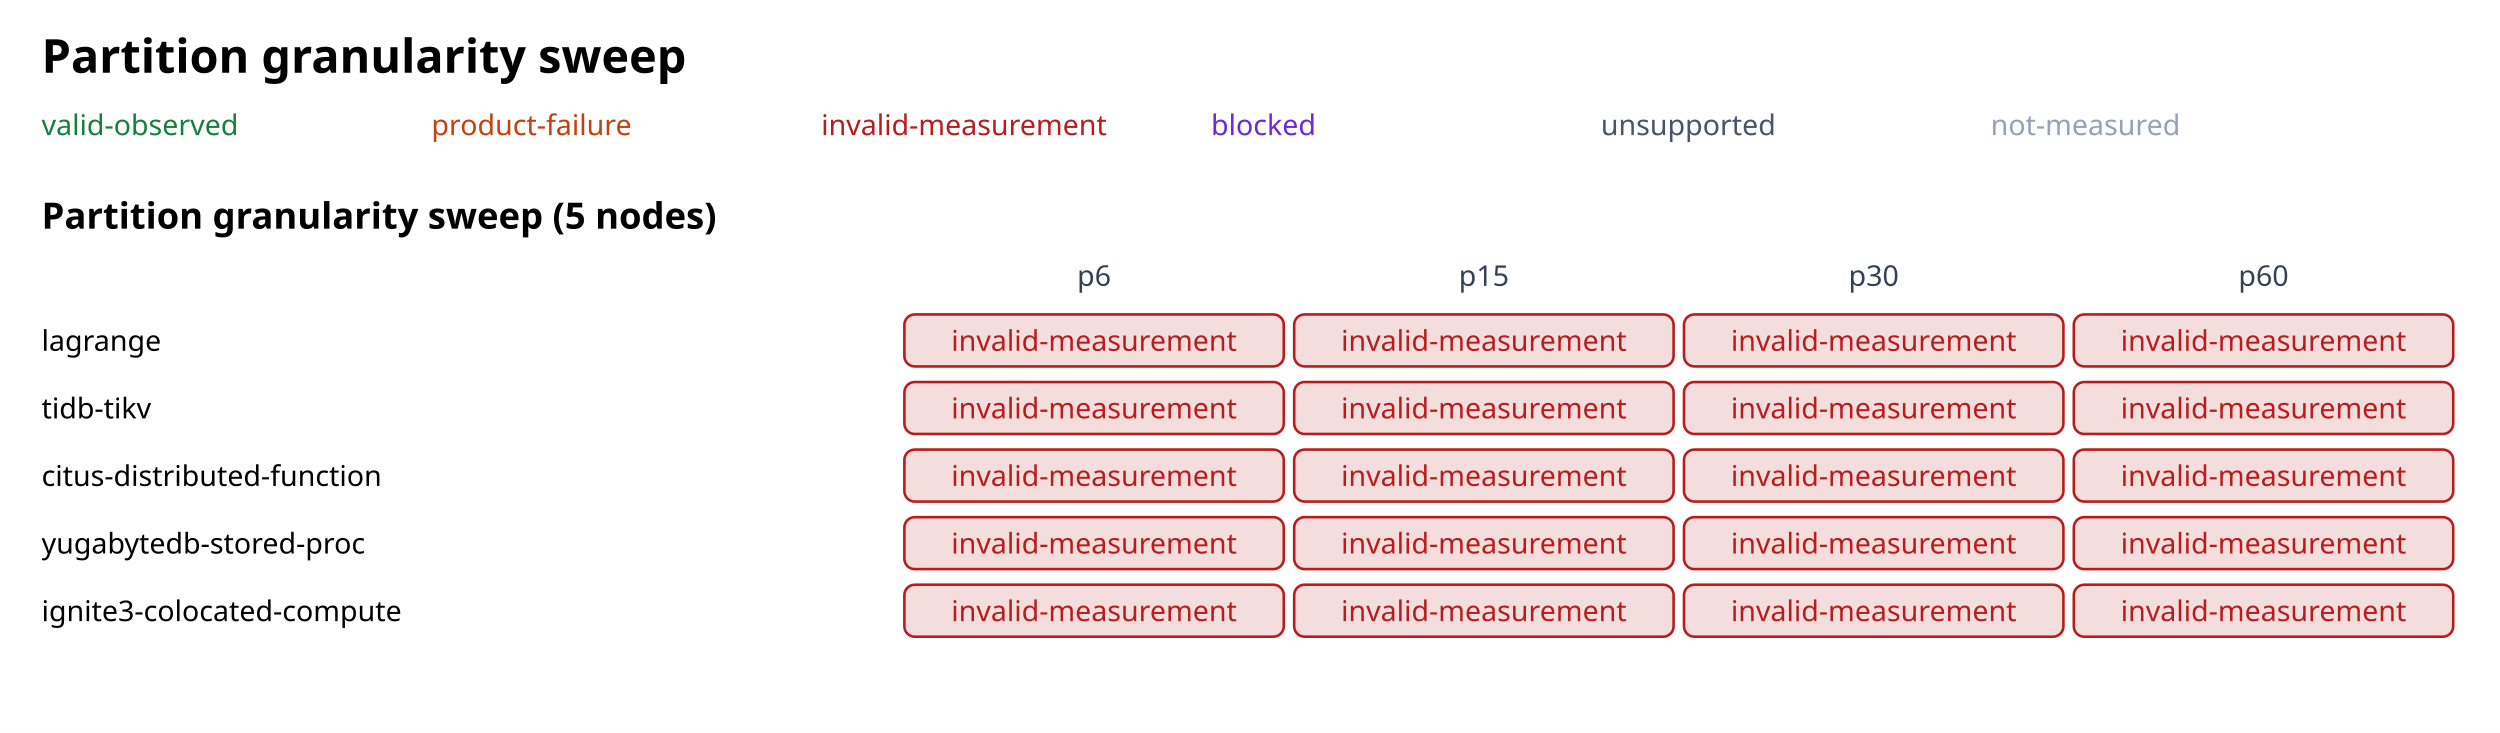
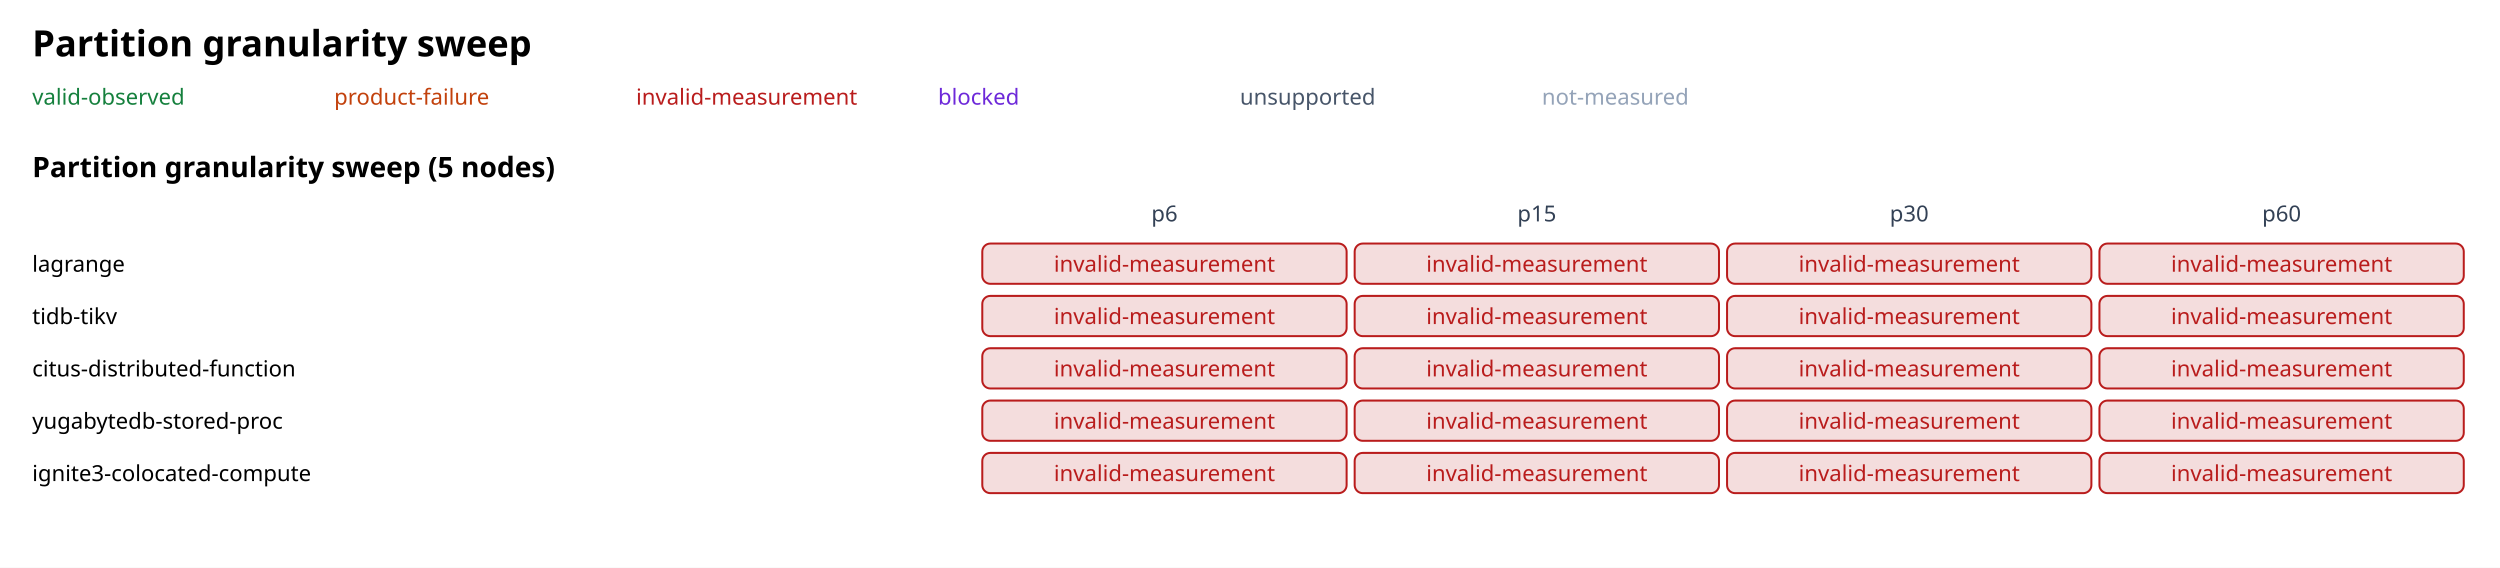
- <svg xmlns="http://www.w3.org/2000/svg" width="962" height="282" viewBox="0 0 962 282" font-family="sans-serif">
+ <svg xmlns="http://www.w3.org/2000/svg" width="1242" height="282" viewBox="0 0 1242 282" font-family="sans-serif">
  <rect width="100%" height="100%" fill="#ffffff" />
  <text x="16" y="28" font-size="18" font-weight="700">Partition granularity sweep</text>
  <text x="16" y="52" font-size="11" fill="#15803d">valid-observed</text>
  <text x="166" y="52" font-size="11" fill="#c2410c">product-failure</text>
  <text x="316" y="52" font-size="11" fill="#b91c1c">invalid-measurement</text>
  <text x="466" y="52" font-size="11" fill="#6d28d9">blocked</text>
  <text x="616" y="52" font-size="11" fill="#475569">unsupported</text>
  <text x="766" y="52" font-size="11" fill="#94a3b8">not-measured</text>
  <text x="16" y="88" font-size="14" font-weight="600">Partition granularity sweep (5 nodes)</text>
-   <text x="421" y="110" text-anchor="middle" font-size="11" fill="#334155">p6</text>
-   <text x="571" y="110" text-anchor="middle" font-size="11" fill="#334155">p15</text>
-   <text x="721" y="110" text-anchor="middle" font-size="11" fill="#334155">p30</text>
-   <text x="871" y="110" text-anchor="middle" font-size="11" fill="#334155">p60</text>
+   <text x="578.5" y="110" text-anchor="middle" font-size="11" fill="#334155">p6</text>
+   <text x="763.5" y="110" text-anchor="middle" font-size="11" fill="#334155">p15</text>
+   <text x="948.5" y="110" text-anchor="middle" font-size="11" fill="#334155">p30</text>
+   <text x="1133.5" y="110" text-anchor="middle" font-size="11" fill="#334155">p60</text>
  <text x="16" y="135" font-size="11">lagrange</text>
  <g>
-     <rect x="348" y="121" width="146" height="20" rx="4" fill="#b91c1c" fill-opacity="0.15" stroke="#b91c1c" />
-     <text x="421" y="135" text-anchor="middle" font-size="11" fill="#b91c1c">invalid-measurement</text>
+     <rect x="488" y="121" width="181" height="20" rx="4" fill="#b91c1c" fill-opacity="0.15" stroke="#b91c1c" />
+     <text x="578.5" y="135" text-anchor="middle" font-size="11" fill="#b91c1c">invalid-measurement</text>
  </g>
  <g>
-     <rect x="498" y="121" width="146" height="20" rx="4" fill="#b91c1c" fill-opacity="0.15" stroke="#b91c1c" />
-     <text x="571" y="135" text-anchor="middle" font-size="11" fill="#b91c1c">invalid-measurement</text>
+     <rect x="673" y="121" width="181" height="20" rx="4" fill="#b91c1c" fill-opacity="0.15" stroke="#b91c1c" />
+     <text x="763.5" y="135" text-anchor="middle" font-size="11" fill="#b91c1c">invalid-measurement</text>
  </g>
  <g>
-     <rect x="648" y="121" width="146" height="20" rx="4" fill="#b91c1c" fill-opacity="0.15" stroke="#b91c1c" />
-     <text x="721" y="135" text-anchor="middle" font-size="11" fill="#b91c1c">invalid-measurement</text>
+     <rect x="858" y="121" width="181" height="20" rx="4" fill="#b91c1c" fill-opacity="0.15" stroke="#b91c1c" />
+     <text x="948.5" y="135" text-anchor="middle" font-size="11" fill="#b91c1c">invalid-measurement</text>
  </g>
  <g>
-     <rect x="798" y="121" width="146" height="20" rx="4" fill="#b91c1c" fill-opacity="0.15" stroke="#b91c1c" />
-     <text x="871" y="135" text-anchor="middle" font-size="11" fill="#b91c1c">invalid-measurement</text>
+     <rect x="1043" y="121" width="181" height="20" rx="4" fill="#b91c1c" fill-opacity="0.15" stroke="#b91c1c" />
+     <text x="1133.5" y="135" text-anchor="middle" font-size="11" fill="#b91c1c">invalid-measurement</text>
  </g>
  <text x="16" y="161" font-size="11">tidb-tikv</text>
  <g>
-     <rect x="348" y="147" width="146" height="20" rx="4" fill="#b91c1c" fill-opacity="0.15" stroke="#b91c1c" />
-     <text x="421" y="161" text-anchor="middle" font-size="11" fill="#b91c1c">invalid-measurement</text>
+     <rect x="488" y="147" width="181" height="20" rx="4" fill="#b91c1c" fill-opacity="0.15" stroke="#b91c1c" />
+     <text x="578.5" y="161" text-anchor="middle" font-size="11" fill="#b91c1c">invalid-measurement</text>
  </g>
  <g>
-     <rect x="498" y="147" width="146" height="20" rx="4" fill="#b91c1c" fill-opacity="0.15" stroke="#b91c1c" />
-     <text x="571" y="161" text-anchor="middle" font-size="11" fill="#b91c1c">invalid-measurement</text>
+     <rect x="673" y="147" width="181" height="20" rx="4" fill="#b91c1c" fill-opacity="0.15" stroke="#b91c1c" />
+     <text x="763.5" y="161" text-anchor="middle" font-size="11" fill="#b91c1c">invalid-measurement</text>
  </g>
  <g>
-     <rect x="648" y="147" width="146" height="20" rx="4" fill="#b91c1c" fill-opacity="0.15" stroke="#b91c1c" />
-     <text x="721" y="161" text-anchor="middle" font-size="11" fill="#b91c1c">invalid-measurement</text>
+     <rect x="858" y="147" width="181" height="20" rx="4" fill="#b91c1c" fill-opacity="0.15" stroke="#b91c1c" />
+     <text x="948.5" y="161" text-anchor="middle" font-size="11" fill="#b91c1c">invalid-measurement</text>
  </g>
  <g>
-     <rect x="798" y="147" width="146" height="20" rx="4" fill="#b91c1c" fill-opacity="0.15" stroke="#b91c1c" />
-     <text x="871" y="161" text-anchor="middle" font-size="11" fill="#b91c1c">invalid-measurement</text>
+     <rect x="1043" y="147" width="181" height="20" rx="4" fill="#b91c1c" fill-opacity="0.15" stroke="#b91c1c" />
+     <text x="1133.5" y="161" text-anchor="middle" font-size="11" fill="#b91c1c">invalid-measurement</text>
  </g>
  <text x="16" y="187" font-size="11">citus-distributed-function</text>
  <g>
-     <rect x="348" y="173" width="146" height="20" rx="4" fill="#b91c1c" fill-opacity="0.15" stroke="#b91c1c" />
-     <text x="421" y="187" text-anchor="middle" font-size="11" fill="#b91c1c">invalid-measurement</text>
+     <rect x="488" y="173" width="181" height="20" rx="4" fill="#b91c1c" fill-opacity="0.15" stroke="#b91c1c" />
+     <text x="578.5" y="187" text-anchor="middle" font-size="11" fill="#b91c1c">invalid-measurement</text>
  </g>
  <g>
-     <rect x="498" y="173" width="146" height="20" rx="4" fill="#b91c1c" fill-opacity="0.15" stroke="#b91c1c" />
-     <text x="571" y="187" text-anchor="middle" font-size="11" fill="#b91c1c">invalid-measurement</text>
+     <rect x="673" y="173" width="181" height="20" rx="4" fill="#b91c1c" fill-opacity="0.15" stroke="#b91c1c" />
+     <text x="763.5" y="187" text-anchor="middle" font-size="11" fill="#b91c1c">invalid-measurement</text>
  </g>
  <g>
-     <rect x="648" y="173" width="146" height="20" rx="4" fill="#b91c1c" fill-opacity="0.15" stroke="#b91c1c" />
-     <text x="721" y="187" text-anchor="middle" font-size="11" fill="#b91c1c">invalid-measurement</text>
+     <rect x="858" y="173" width="181" height="20" rx="4" fill="#b91c1c" fill-opacity="0.15" stroke="#b91c1c" />
+     <text x="948.5" y="187" text-anchor="middle" font-size="11" fill="#b91c1c">invalid-measurement</text>
  </g>
  <g>
-     <rect x="798" y="173" width="146" height="20" rx="4" fill="#b91c1c" fill-opacity="0.15" stroke="#b91c1c" />
-     <text x="871" y="187" text-anchor="middle" font-size="11" fill="#b91c1c">invalid-measurement</text>
+     <rect x="1043" y="173" width="181" height="20" rx="4" fill="#b91c1c" fill-opacity="0.15" stroke="#b91c1c" />
+     <text x="1133.5" y="187" text-anchor="middle" font-size="11" fill="#b91c1c">invalid-measurement</text>
  </g>
  <text x="16" y="213" font-size="11">yugabytedb-stored-proc</text>
  <g>
-     <rect x="348" y="199" width="146" height="20" rx="4" fill="#b91c1c" fill-opacity="0.15" stroke="#b91c1c" />
-     <text x="421" y="213" text-anchor="middle" font-size="11" fill="#b91c1c">invalid-measurement</text>
+     <rect x="488" y="199" width="181" height="20" rx="4" fill="#b91c1c" fill-opacity="0.15" stroke="#b91c1c" />
+     <text x="578.5" y="213" text-anchor="middle" font-size="11" fill="#b91c1c">invalid-measurement</text>
  </g>
  <g>
-     <rect x="498" y="199" width="146" height="20" rx="4" fill="#b91c1c" fill-opacity="0.15" stroke="#b91c1c" />
-     <text x="571" y="213" text-anchor="middle" font-size="11" fill="#b91c1c">invalid-measurement</text>
+     <rect x="673" y="199" width="181" height="20" rx="4" fill="#b91c1c" fill-opacity="0.15" stroke="#b91c1c" />
+     <text x="763.5" y="213" text-anchor="middle" font-size="11" fill="#b91c1c">invalid-measurement</text>
  </g>
  <g>
-     <rect x="648" y="199" width="146" height="20" rx="4" fill="#b91c1c" fill-opacity="0.15" stroke="#b91c1c" />
-     <text x="721" y="213" text-anchor="middle" font-size="11" fill="#b91c1c">invalid-measurement</text>
+     <rect x="858" y="199" width="181" height="20" rx="4" fill="#b91c1c" fill-opacity="0.15" stroke="#b91c1c" />
+     <text x="948.5" y="213" text-anchor="middle" font-size="11" fill="#b91c1c">invalid-measurement</text>
  </g>
  <g>
-     <rect x="798" y="199" width="146" height="20" rx="4" fill="#b91c1c" fill-opacity="0.15" stroke="#b91c1c" />
-     <text x="871" y="213" text-anchor="middle" font-size="11" fill="#b91c1c">invalid-measurement</text>
+     <rect x="1043" y="199" width="181" height="20" rx="4" fill="#b91c1c" fill-opacity="0.15" stroke="#b91c1c" />
+     <text x="1133.5" y="213" text-anchor="middle" font-size="11" fill="#b91c1c">invalid-measurement</text>
  </g>
  <text x="16" y="239" font-size="11">ignite3-colocated-compute</text>
  <g>
-     <rect x="348" y="225" width="146" height="20" rx="4" fill="#b91c1c" fill-opacity="0.15" stroke="#b91c1c" />
-     <text x="421" y="239" text-anchor="middle" font-size="11" fill="#b91c1c">invalid-measurement</text>
+     <rect x="488" y="225" width="181" height="20" rx="4" fill="#b91c1c" fill-opacity="0.15" stroke="#b91c1c" />
+     <text x="578.5" y="239" text-anchor="middle" font-size="11" fill="#b91c1c">invalid-measurement</text>
  </g>
  <g>
-     <rect x="498" y="225" width="146" height="20" rx="4" fill="#b91c1c" fill-opacity="0.15" stroke="#b91c1c" />
-     <text x="571" y="239" text-anchor="middle" font-size="11" fill="#b91c1c">invalid-measurement</text>
+     <rect x="673" y="225" width="181" height="20" rx="4" fill="#b91c1c" fill-opacity="0.15" stroke="#b91c1c" />
+     <text x="763.5" y="239" text-anchor="middle" font-size="11" fill="#b91c1c">invalid-measurement</text>
  </g>
  <g>
-     <rect x="648" y="225" width="146" height="20" rx="4" fill="#b91c1c" fill-opacity="0.15" stroke="#b91c1c" />
-     <text x="721" y="239" text-anchor="middle" font-size="11" fill="#b91c1c">invalid-measurement</text>
+     <rect x="858" y="225" width="181" height="20" rx="4" fill="#b91c1c" fill-opacity="0.15" stroke="#b91c1c" />
+     <text x="948.5" y="239" text-anchor="middle" font-size="11" fill="#b91c1c">invalid-measurement</text>
  </g>
  <g>
-     <rect x="798" y="225" width="146" height="20" rx="4" fill="#b91c1c" fill-opacity="0.15" stroke="#b91c1c" />
-     <text x="871" y="239" text-anchor="middle" font-size="11" fill="#b91c1c">invalid-measurement</text>
+     <rect x="1043" y="225" width="181" height="20" rx="4" fill="#b91c1c" fill-opacity="0.15" stroke="#b91c1c" />
+     <text x="1133.5" y="239" text-anchor="middle" font-size="11" fill="#b91c1c">invalid-measurement</text>
  </g>
</svg>
